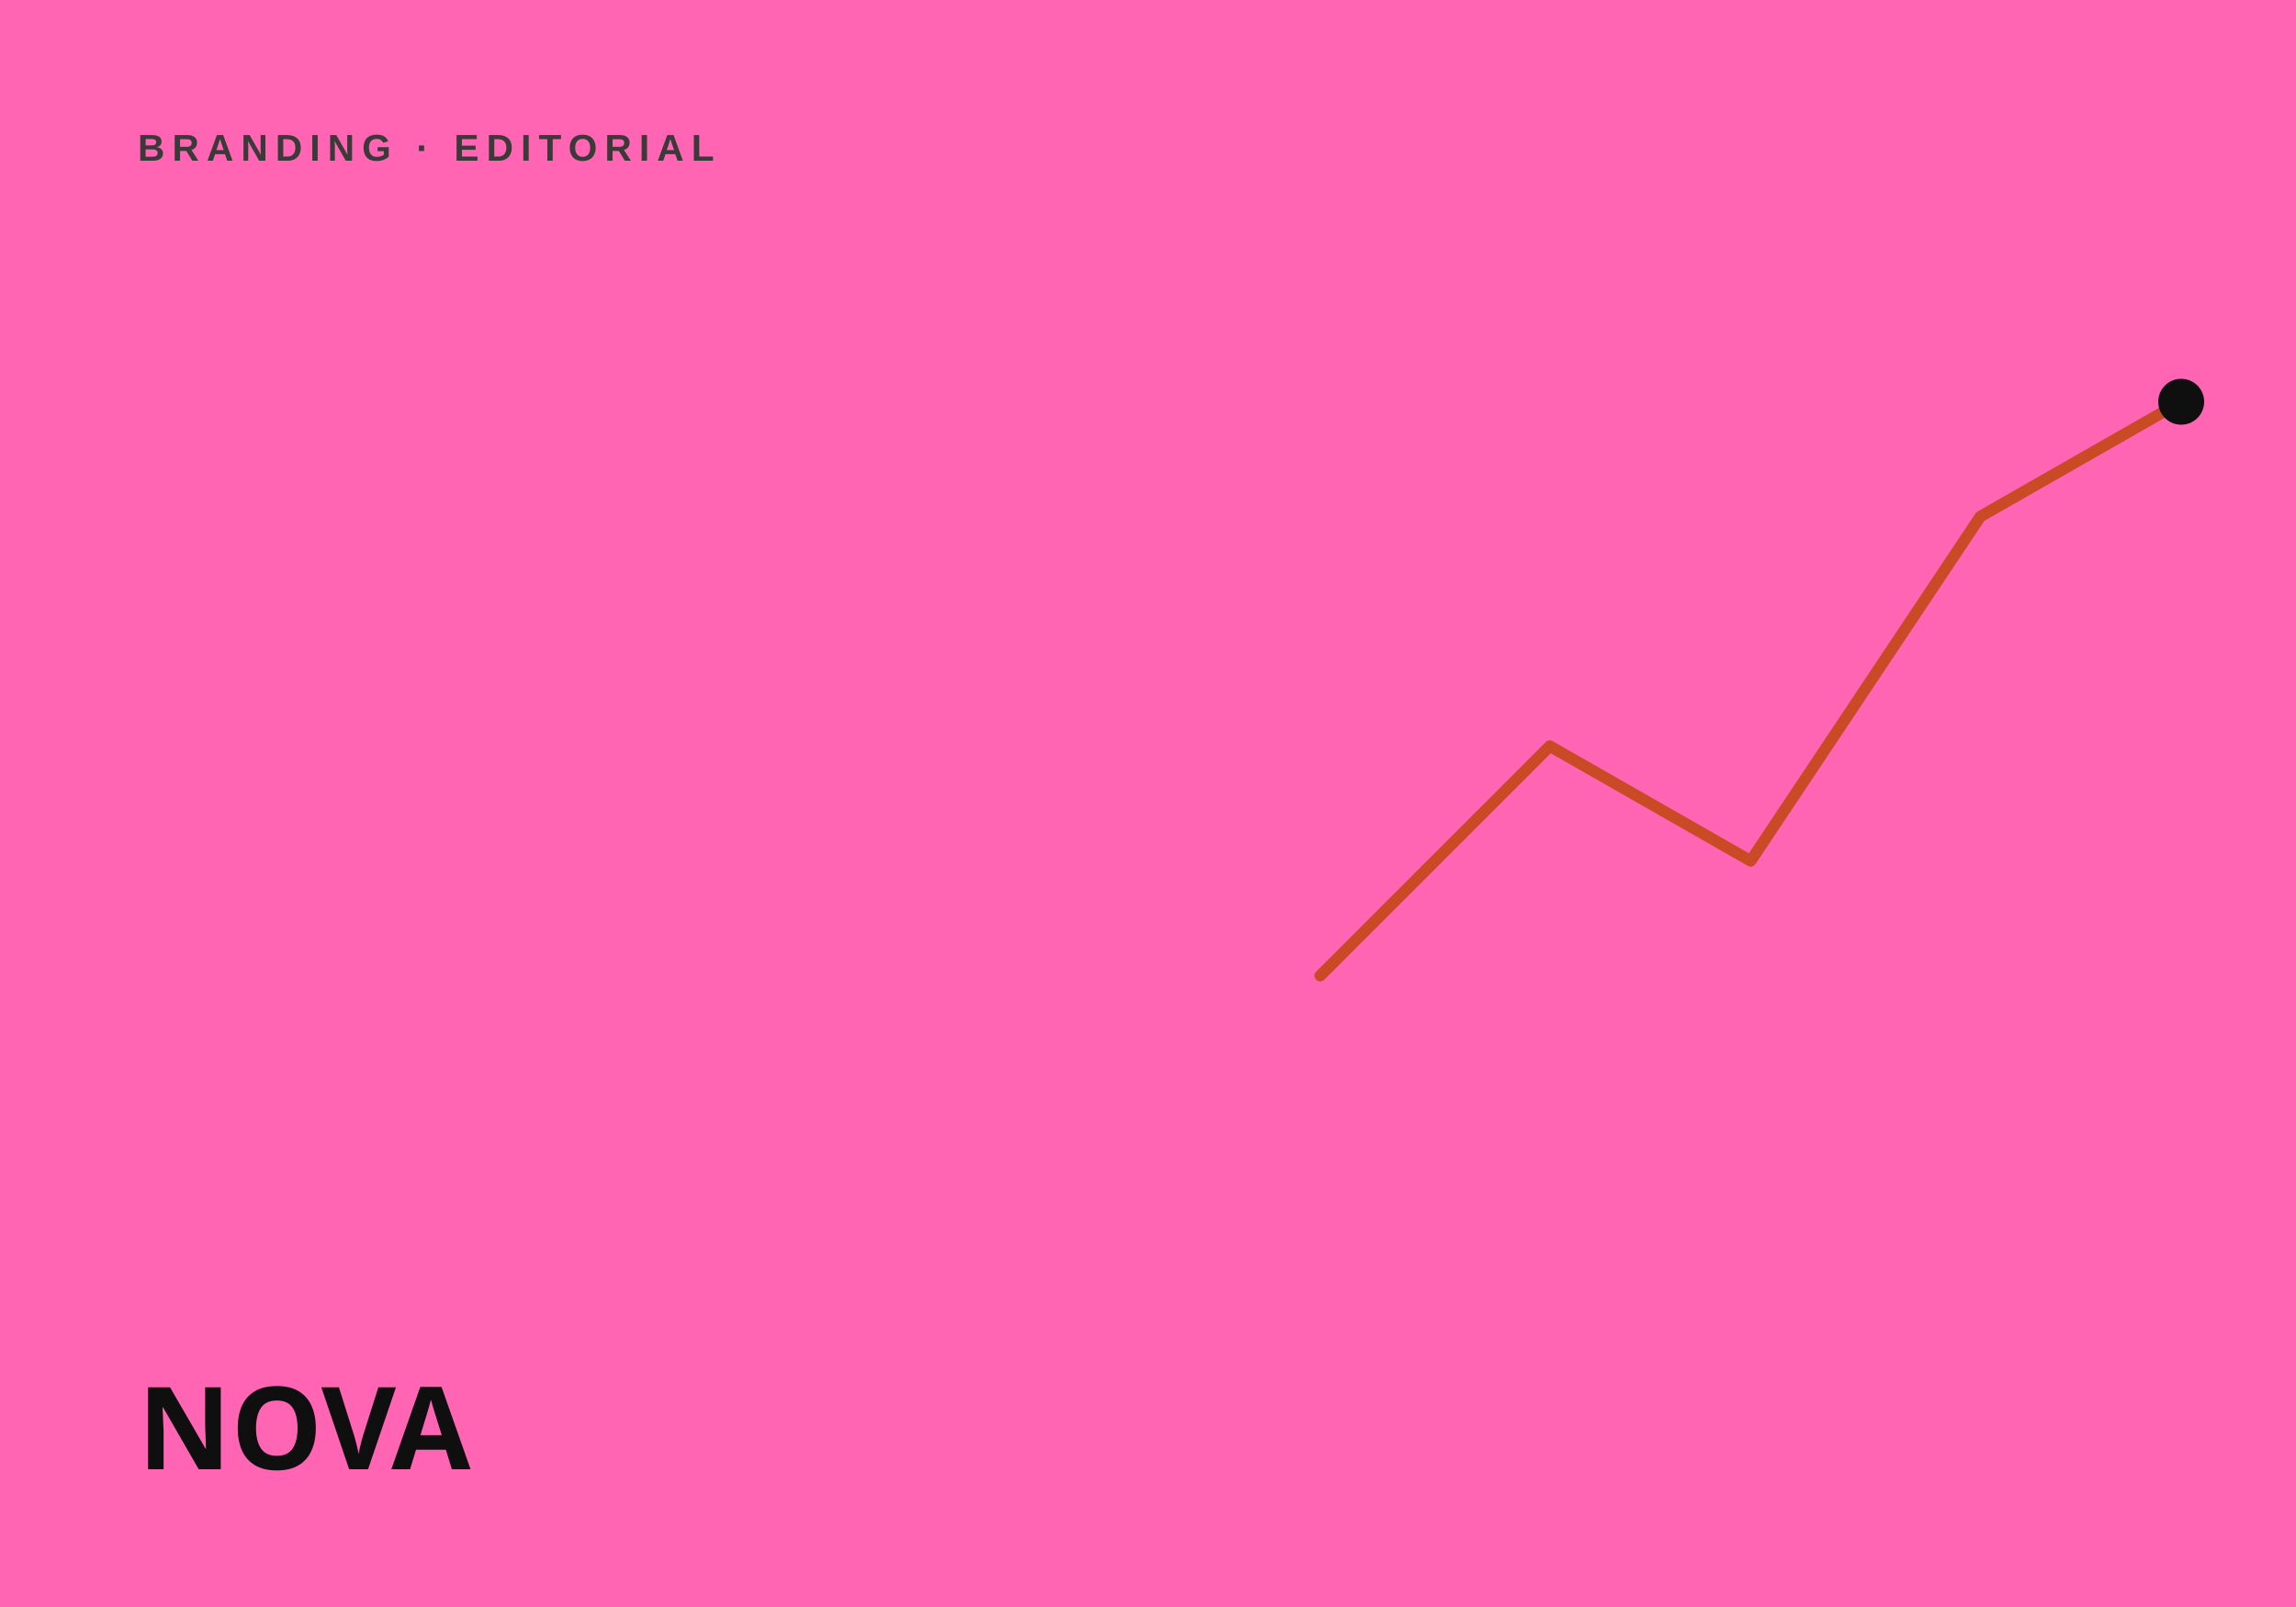
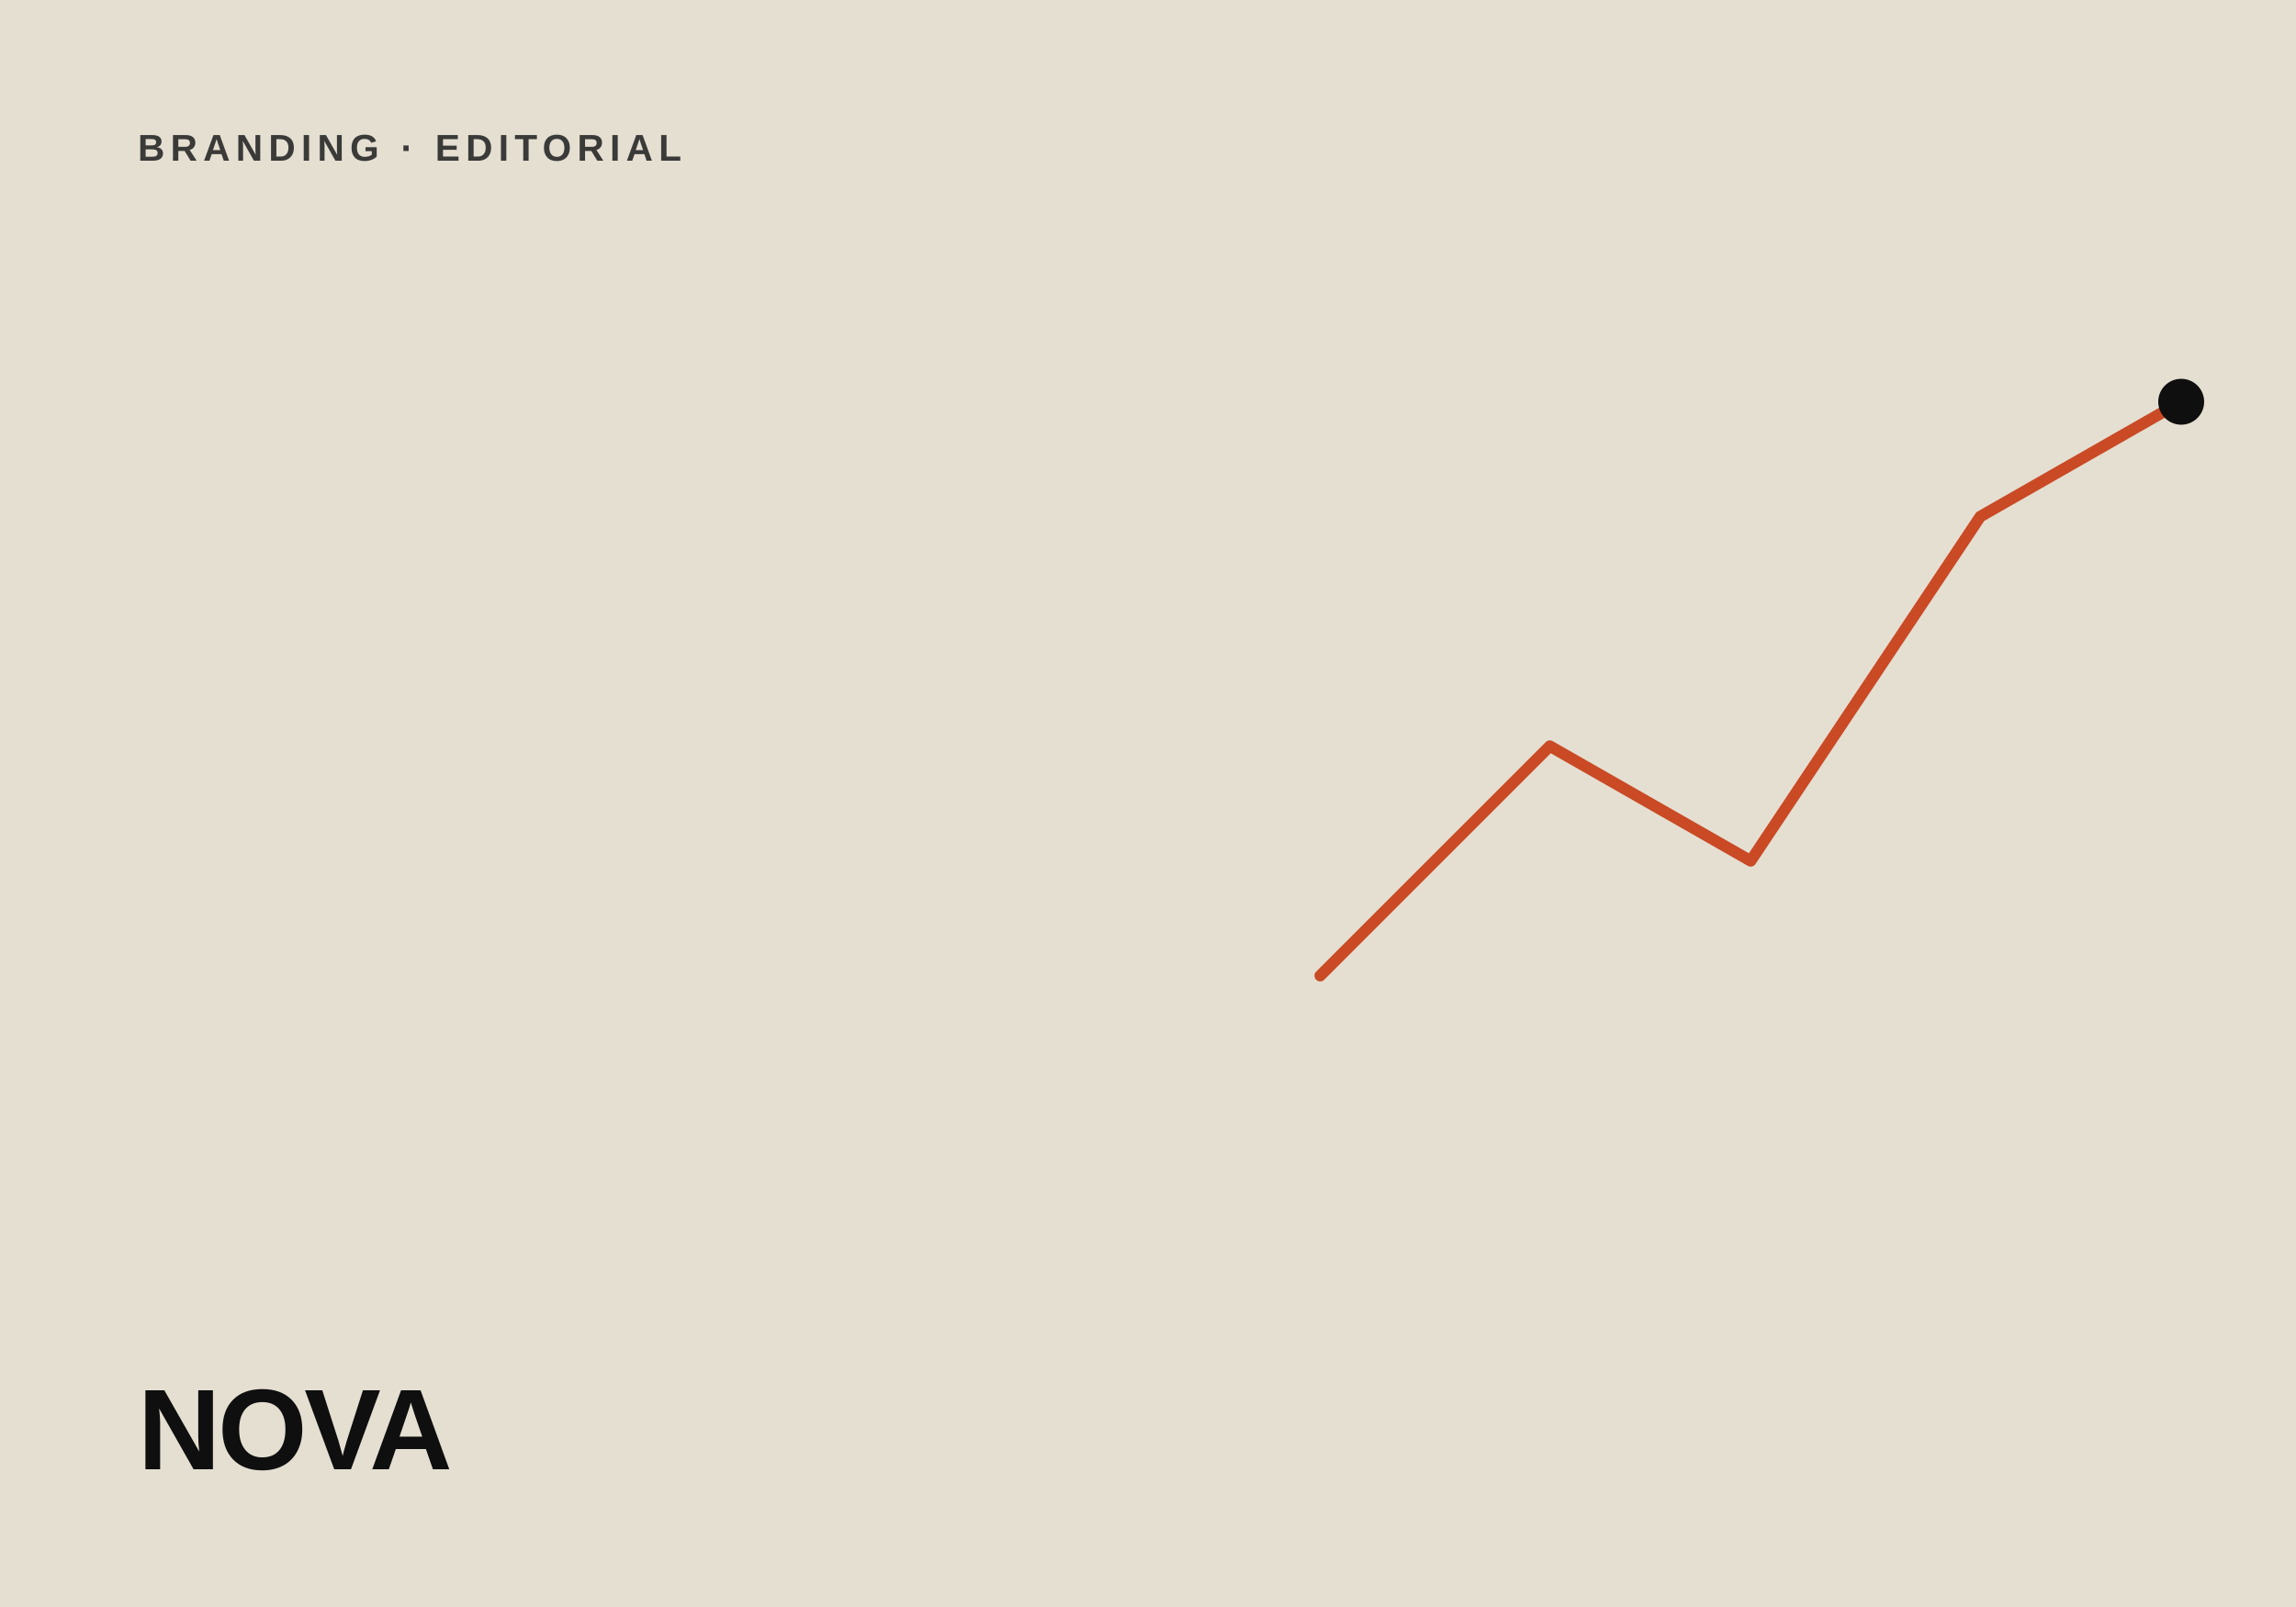
- <svg xmlns="http://www.w3.org/2000/svg" id="Layer_1" version="1.1" viewBox="0 0 800 560">
-   <defs>
-     <style>
-       .st0 {
-         fill: #3a3a38;
-         font-family: Arial-BoldMT, Arial;
-         font-size: 13px;
-         font-weight: 700;
-         letter-spacing: .2em;
-       }
- 
-       .st0, .st1 {
-         isolation: isolate;
-       }
- 
-       .st2 {
-         fill: none;
-         stroke: #c94a25;
-         stroke-linecap: round;
-         stroke-linejoin: round;
-         stroke-width: 4px;
-       }
- 
-       .st3 {
-         fill: #ff65b3;
-       }
- 
-       .st1 {
-         font-family: Arial-Black, 'Arial Black';
-         font-size: 40px;
-         font-weight: 800;
-       }
- 
-       .st1, .st4 {
-         fill: #0f0f0f;
-       }
-     </style>
-   </defs>
-   <rect class="st3" width="800" height="560" />
-   <polyline class="st2" points="460 340 540 260 610 300 690 180 760 140" />
-   <circle class="st4" cx="760" cy="140" r="8" />
-   <text class="st1" transform="translate(48 512)">
-     <tspan x="0" y="0">NOVA</tspan>
-   </text>
-   <text class="st0" transform="translate(48 56)">
-     <tspan x="0" y="0">BRANDING · EDITORIAL</tspan>
-   </text>
+ <svg xmlns="http://www.w3.org/2000/svg" width="800" height="560" viewBox="0 0 800 560">
+   <rect width="800" height="560" fill="#E5DFD2" />
+   <polyline points="460,340 540,260 610,300 690,180 760,140" fill="none" stroke="#C94A25" stroke-width="4" stroke-linecap="round" stroke-linejoin="round" />
+   <circle cx="760" cy="140" r="8" fill="#0F0F0F" />
+   <text x="48" y="512" font-family="Arial Black, Arial, sans-serif" font-size="40" font-weight="900" fill="#0F0F0F" letter-spacing="-1">NOVA</text>
+   <text x="48" y="56" font-family="Arial, sans-serif" font-size="13" font-weight="700" fill="#3A3A38" letter-spacing="2">BRANDING · EDITORIAL</text>
</svg>
